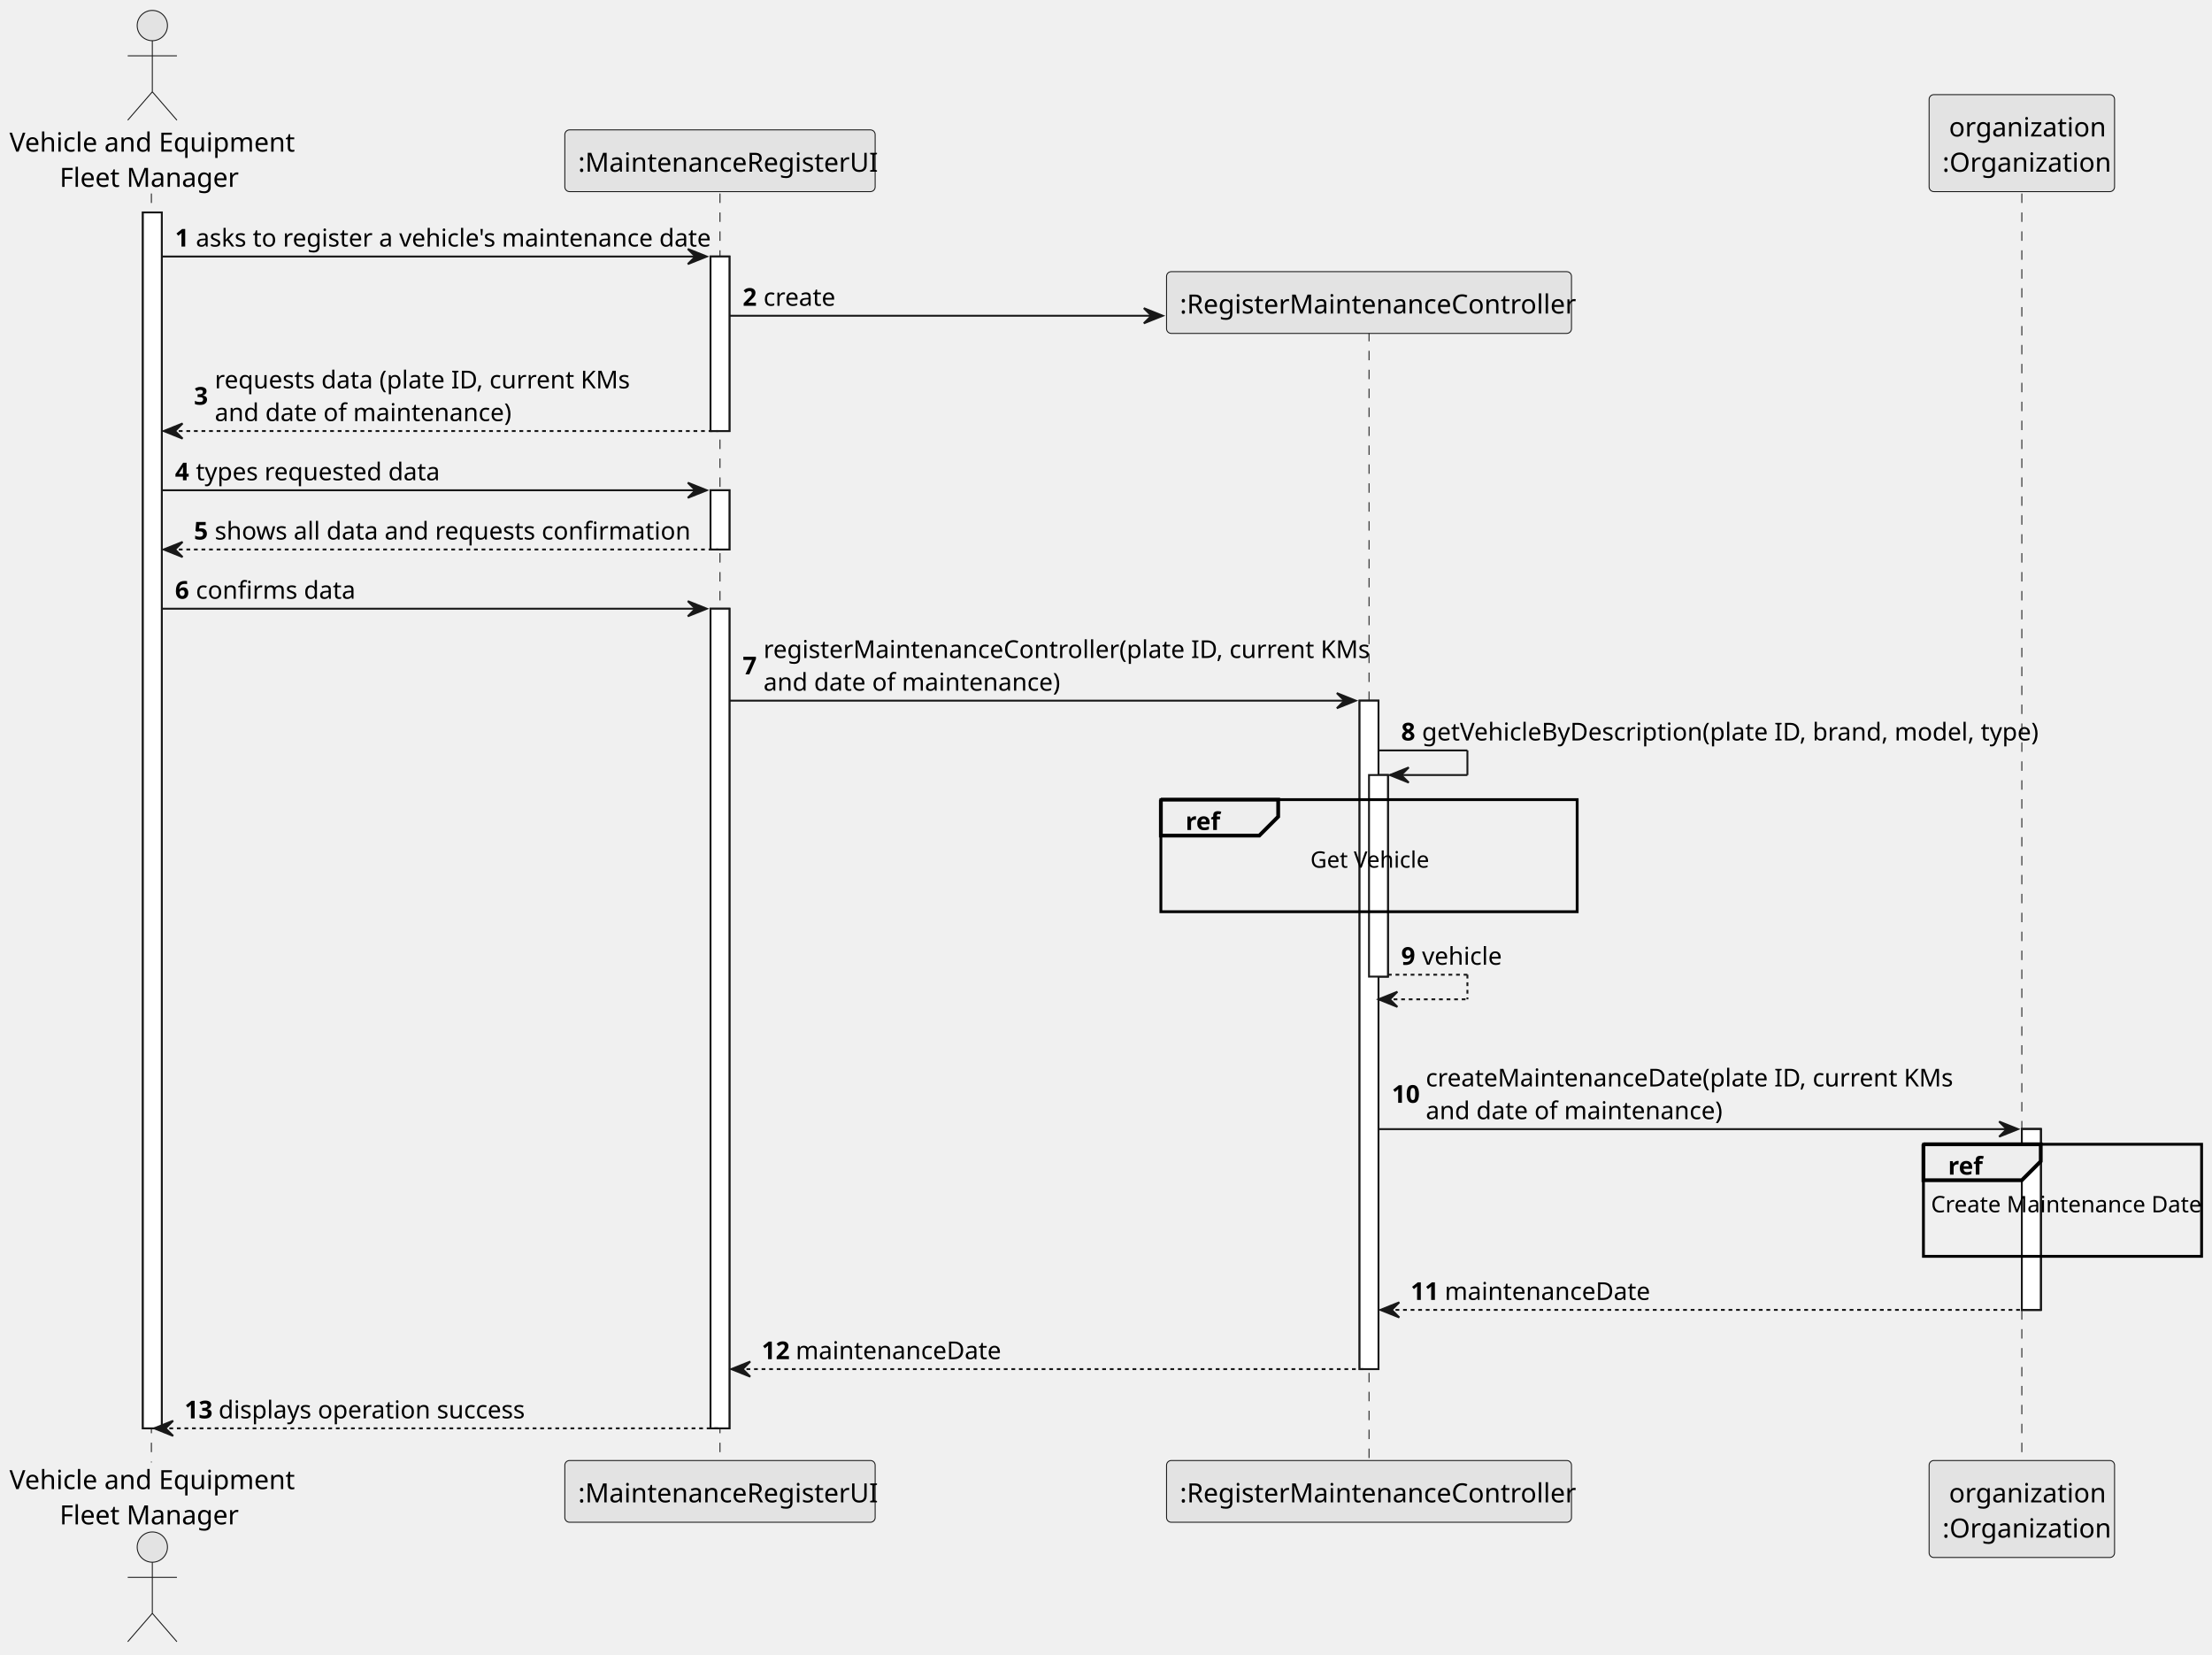
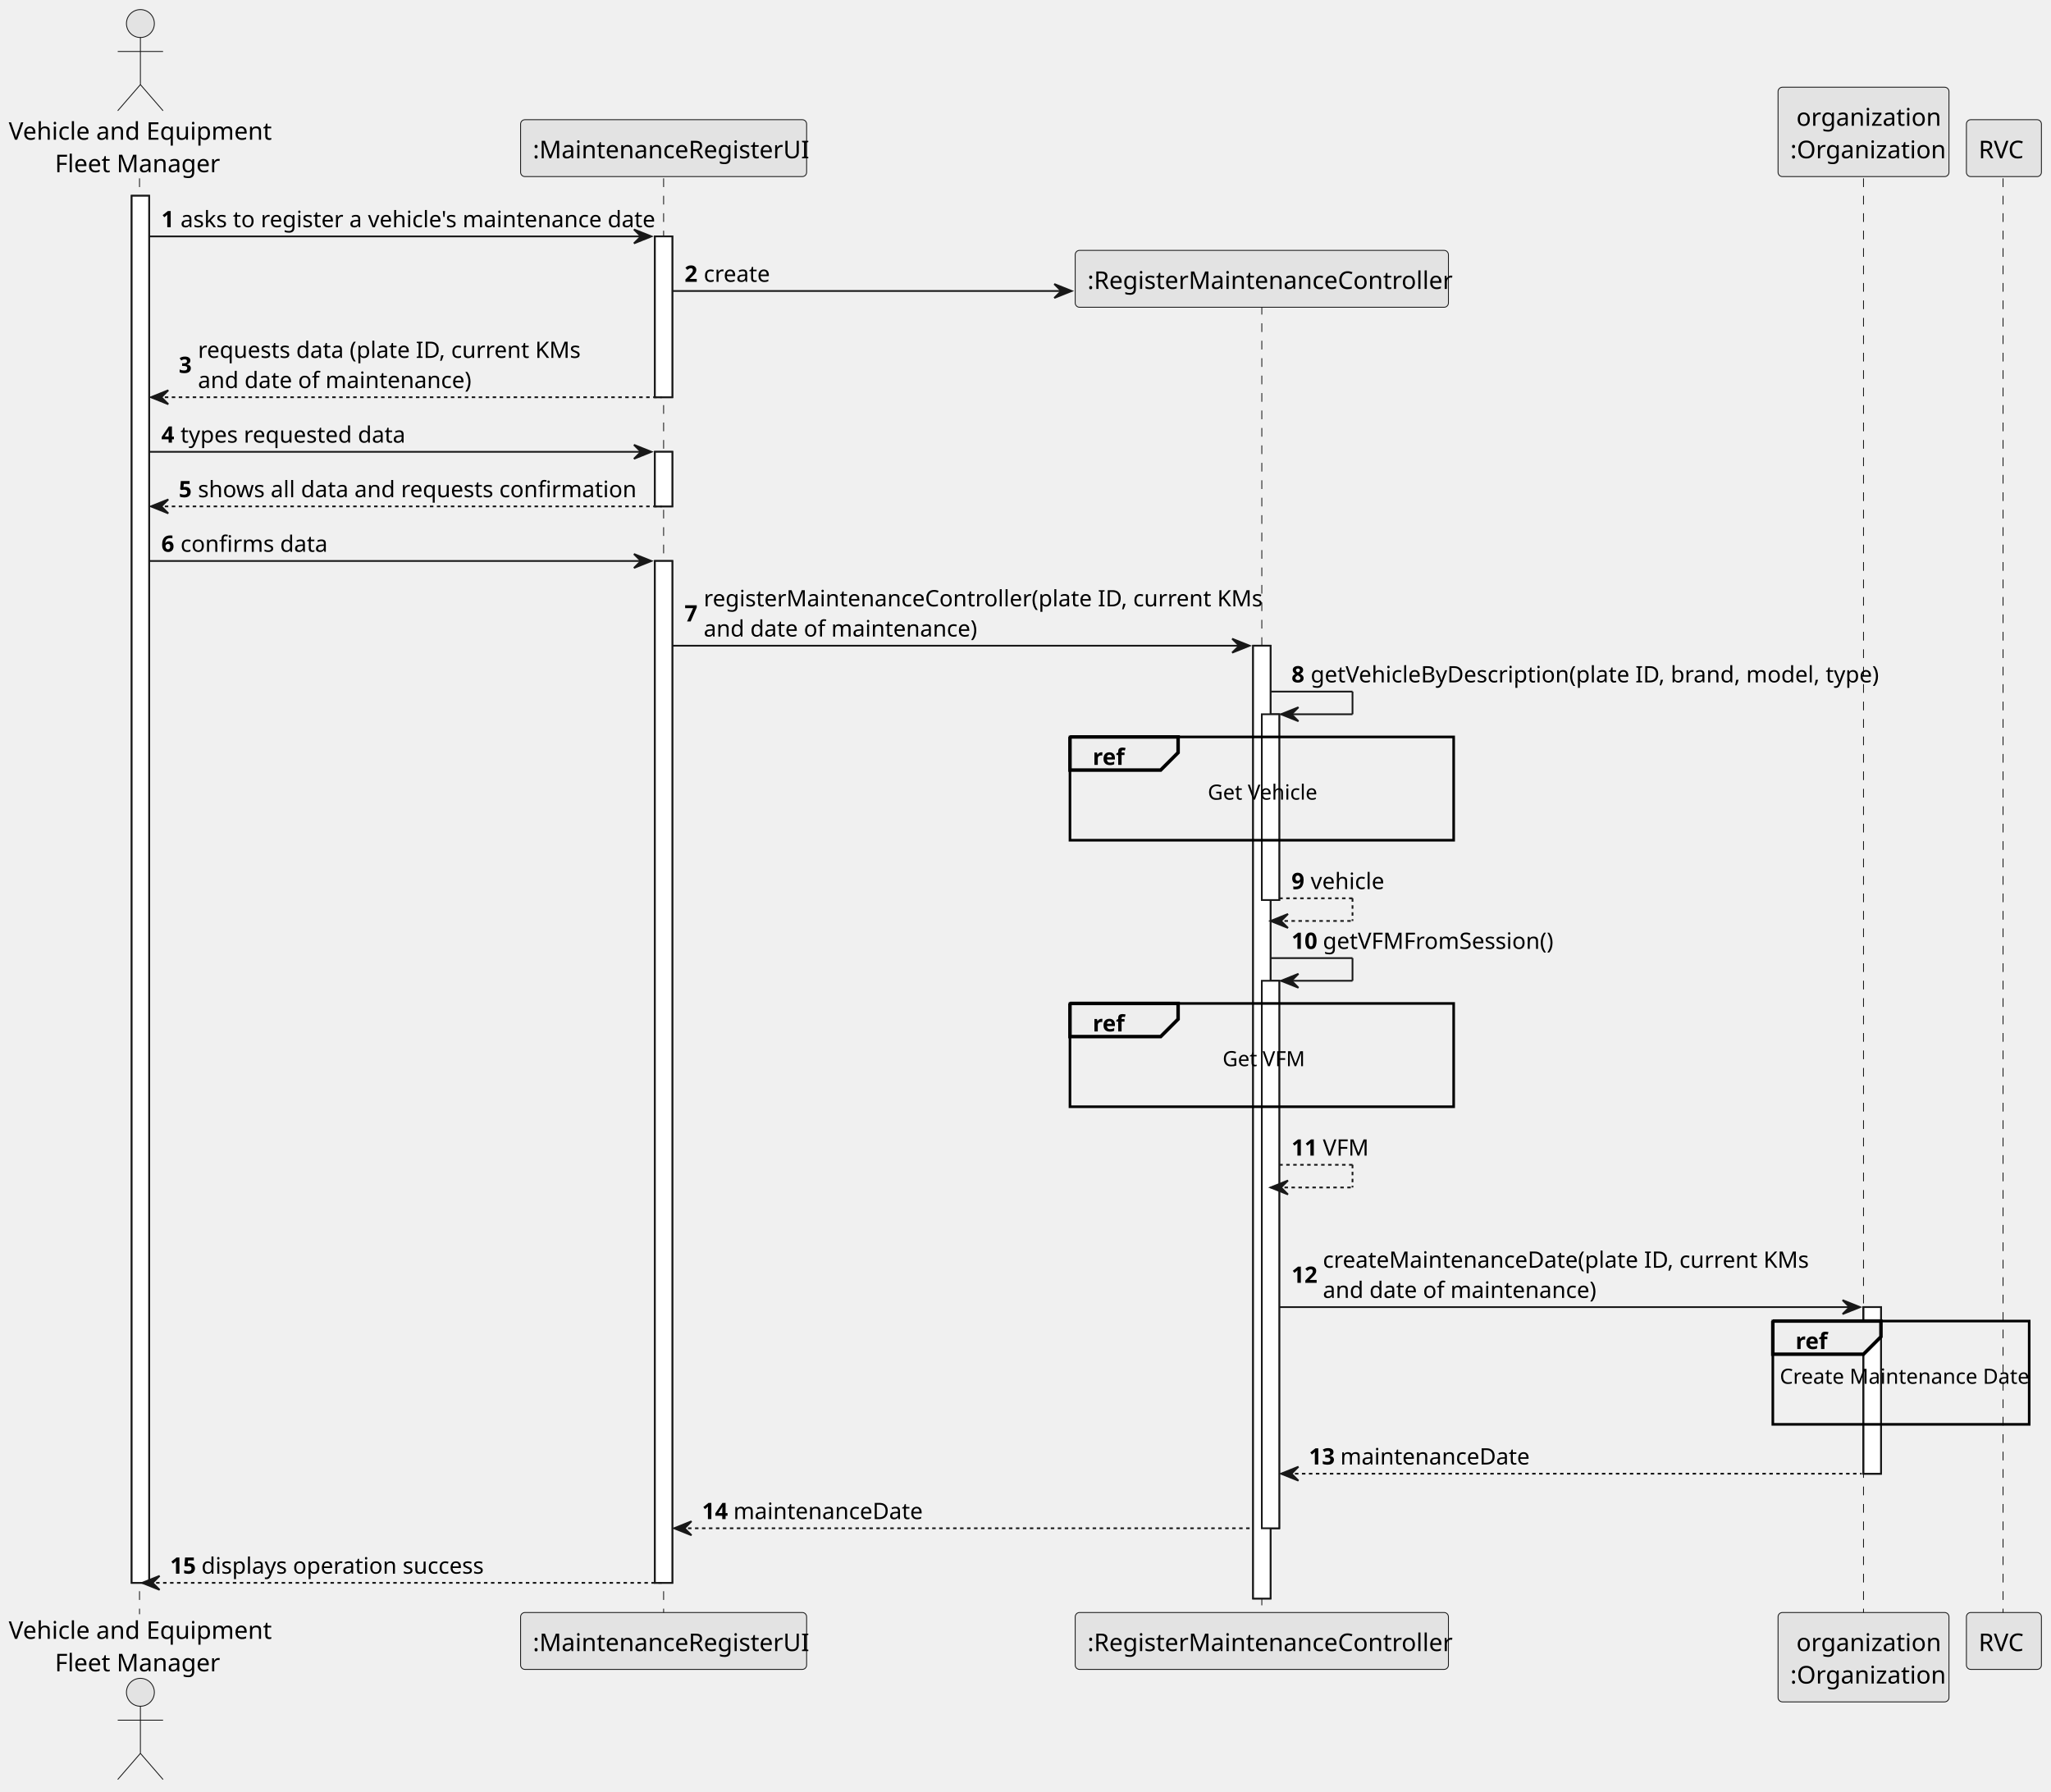
- <svg xmlns="http://www.w3.org/2000/svg" contentStyleType="text/css" height="874px" preserveAspectRatio="none" style="width:1169px;height:874px;background:#FFFFFF;" version="1.1" viewBox="0 0 1169 874" width="1169px" zoomAndPan="magnify">
+ <svg xmlns="http://www.w3.org/2000/svg" contentStyleType="text/css" height="1027px" preserveAspectRatio="none" style="width:1176px;height:1027px;background:#FFFFFF;" version="1.1" viewBox="0 0 1176 1027" width="1176px" zoomAndPan="magnify">
  <defs />
  <g>
-     <rect fill="#FFFFFF" height="642.412" style="stroke:#181818;stroke-width:1.0;" width="10" x="75.5" y="112.242" />
+     <rect fill="#FFFFFF" height="795.207" style="stroke:#181818;stroke-width:1.0;" width="10" x="75.5" y="112.242" />
    <rect fill="#FFFFFF" height="92.203" style="stroke:#181818;stroke-width:1.0;" width="10" x="375.5" y="135.533" />
    <rect fill="#FFFFFF" height="31.291" style="stroke:#181818;stroke-width:1.0;" width="10" x="375.5" y="259.027" />
-     <rect fill="#FFFFFF" height="433.045" style="stroke:#181818;stroke-width:1.0;" width="10" x="375.5" y="321.609" />
-     <rect fill="#FFFFFF" height="353.172" style="stroke:#181818;stroke-width:1.0;" width="10" x="718.5" y="370.191" />
+     <rect fill="#FFFFFF" height="585.84" style="stroke:#181818;stroke-width:1.0;" width="10" x="375.5" y="321.609" />
+     <rect fill="#FFFFFF" height="546.258" style="stroke:#181818;stroke-width:1.0;" width="10" x="718.5" y="370.191" />
    <rect fill="#FFFFFF" height="106.504" style="stroke:#181818;stroke-width:1.0;" width="10" x="723.5" y="409.482" />
-     <rect fill="#FFFFFF" height="95.504" style="stroke:#181818;stroke-width:1.0;" width="10" x="1068.5" y="596.568" />
-     <rect fill="#FFFFFF" height="95.504" style="stroke:#181818;stroke-width:1.0;" width="10" x="1068.5" y="596.568" />
-     <line style="stroke:#181818;stroke-width:0.5;stroke-dasharray:5.0,5.0;" x1="80" x2="80" y1="102.242" y2="772.654" />
-     <line style="stroke:#181818;stroke-width:0.5;stroke-dasharray:5.0,5.0;" x1="380.5" x2="380.5" y1="102.242" y2="772.654" />
-     <line style="stroke:#181818;stroke-width:0.5;stroke-dasharray:5.0,5.0;" x1="723.5" x2="723.5" y1="175.344" y2="772.654" />
-     <line style="stroke:#181818;stroke-width:0.5;stroke-dasharray:5.0,5.0;" x1="1068.5" x2="1068.5" y1="102.242" y2="772.654" />
+     <rect fill="#FFFFFF" height="313.881" style="stroke:#181818;stroke-width:1.0;" width="10" x="723.5" y="562.277" />
+     <rect fill="#FFFFFF" height="95.504" style="stroke:#181818;stroke-width:1.0;" width="10" x="1068.5" y="749.363" />
+     <rect fill="#FFFFFF" height="95.504" style="stroke:#181818;stroke-width:1.0;" width="10" x="1068.5" y="749.363" />
+     <line style="stroke:#181818;stroke-width:0.5;stroke-dasharray:5.0,5.0;" x1="80" x2="80" y1="102.242" y2="925.449" />
+     <line style="stroke:#181818;stroke-width:0.5;stroke-dasharray:5.0,5.0;" x1="380.5" x2="380.5" y1="102.242" y2="925.449" />
+     <line style="stroke:#181818;stroke-width:0.5;stroke-dasharray:5.0,5.0;" x1="723.5" x2="723.5" y1="175.344" y2="925.449" />
+     <line style="stroke:#181818;stroke-width:0.5;stroke-dasharray:5.0,5.0;" x1="1068.5" x2="1068.5" y1="102.242" y2="925.449" />
+     <line style="stroke:#181818;stroke-width:0.5;stroke-dasharray:5.0,5.0;" x1="1148.5" x2="1148.5" y1="102.242" y2="925.449" />
    <text fill="#000000" font-family="sans-serif" font-size="14" lengthAdjust="spacing" textLength="145" x="5" y="80.107">Vehicle and Equipment</text>
    <text fill="#000000" font-family="sans-serif" font-size="14" lengthAdjust="spacing" textLength="92" x="31.5" y="98.728">Fleet Manager</text>
    <ellipse cx="80.5" cy="13.5" fill="#E3E3E3" rx="8" ry="8" style="stroke:#181818;stroke-width:0.5;" />
    <path d="M80.5,21.5 L80.5,48.5 M67.5,29.5 L93.5,29.5 M80.5,48.5 L67.5,63.5 M80.5,48.5 L93.5,63.5 " fill="none" style="stroke:#181818;stroke-width:0.5;" />
-     <text fill="#000000" font-family="sans-serif" font-size="14" lengthAdjust="spacing" textLength="145" x="5" y="786.762">Vehicle and Equipment</text>
-     <text fill="#000000" font-family="sans-serif" font-size="14" lengthAdjust="spacing" textLength="92" x="31.5" y="805.383">Fleet Manager</text>
-     <ellipse cx="80.5" cy="817.396" fill="#E3E3E3" rx="8" ry="8" style="stroke:#181818;stroke-width:0.5;" />
-     <path d="M80.5,825.396 L80.5,852.396 M67.5,833.396 L93.5,833.396 M80.5,852.396 L67.5,867.396 M80.5,852.396 L93.5,867.396 " fill="none" style="stroke:#181818;stroke-width:0.5;" />
+     <text fill="#000000" font-family="sans-serif" font-size="14" lengthAdjust="spacing" textLength="145" x="5" y="939.557">Vehicle and Equipment</text>
+     <text fill="#000000" font-family="sans-serif" font-size="14" lengthAdjust="spacing" textLength="92" x="31.5" y="958.178">Fleet Manager</text>
+     <ellipse cx="80.5" cy="970.191" fill="#E3E3E3" rx="8" ry="8" style="stroke:#181818;stroke-width:0.5;" />
+     <path d="M80.5,978.191 L80.5,1005.191 M67.5,986.191 L93.5,986.191 M80.5,1005.191 L67.5,1020.191 M80.5,1005.191 L93.5,1020.191 " fill="none" style="stroke:#181818;stroke-width:0.5;" />
    <rect fill="#E3E3E3" height="32.621" rx="2.5" ry="2.5" style="stroke:#181818;stroke-width:0.5;" width="164" x="298.5" y="68.621" />
    <text fill="#000000" font-family="sans-serif" font-size="14" lengthAdjust="spacing" textLength="150" x="305.5" y="90.728">:MaintenanceRegisterUI</text>
-     <rect fill="#E3E3E3" height="32.621" rx="2.5" ry="2.5" style="stroke:#181818;stroke-width:0.5;" width="164" x="298.5" y="771.654" />
-     <text fill="#000000" font-family="sans-serif" font-size="14" lengthAdjust="spacing" textLength="150" x="305.5" y="793.762">:MaintenanceRegisterUI</text>
-     <rect fill="#E3E3E3" height="32.621" rx="2.5" ry="2.5" style="stroke:#181818;stroke-width:0.5;" width="214" x="616.5" y="771.654" />
-     <text fill="#000000" font-family="sans-serif" font-size="14" lengthAdjust="spacing" textLength="200" x="623.5" y="793.762">:RegisterMaintenanceController</text>
+     <rect fill="#E3E3E3" height="32.621" rx="2.5" ry="2.5" style="stroke:#181818;stroke-width:0.5;" width="164" x="298.5" y="924.449" />
+     <text fill="#000000" font-family="sans-serif" font-size="14" lengthAdjust="spacing" textLength="150" x="305.5" y="946.557">:MaintenanceRegisterUI</text>
+     <rect fill="#E3E3E3" height="32.621" rx="2.5" ry="2.5" style="stroke:#181818;stroke-width:0.5;" width="214" x="616.5" y="924.449" />
+     <text fill="#000000" font-family="sans-serif" font-size="14" lengthAdjust="spacing" textLength="200" x="623.5" y="946.557">:RegisterMaintenanceController</text>
    <rect fill="#E3E3E3" height="51.242" rx="2.5" ry="2.5" style="stroke:#181818;stroke-width:0.5;" width="98" x="1019.5" y="50" />
    <text fill="#000000" font-family="sans-serif" font-size="14" lengthAdjust="spacing" textLength="77" x="1030" y="72.107">organization</text>
    <text fill="#000000" font-family="sans-serif" font-size="14" lengthAdjust="spacing" textLength="84" x="1026.5" y="90.728">:Organization</text>
-     <rect fill="#E3E3E3" height="51.242" rx="2.5" ry="2.5" style="stroke:#181818;stroke-width:0.5;" width="98" x="1019.5" y="771.654" />
-     <text fill="#000000" font-family="sans-serif" font-size="14" lengthAdjust="spacing" textLength="77" x="1030" y="793.762">organization</text>
-     <text fill="#000000" font-family="sans-serif" font-size="14" lengthAdjust="spacing" textLength="84" x="1026.5" y="812.383">:Organization</text>
-     <rect fill="#FFFFFF" height="642.412" style="stroke:#181818;stroke-width:1.0;" width="10" x="75.5" y="112.242" />
+     <rect fill="#E3E3E3" height="51.242" rx="2.5" ry="2.5" style="stroke:#181818;stroke-width:0.5;" width="98" x="1019.5" y="924.449" />
+     <text fill="#000000" font-family="sans-serif" font-size="14" lengthAdjust="spacing" textLength="77" x="1030" y="946.557">organization</text>
+     <text fill="#000000" font-family="sans-serif" font-size="14" lengthAdjust="spacing" textLength="84" x="1026.5" y="965.178">:Organization</text>
+     <rect fill="#E3E3E3" height="32.621" rx="2.5" ry="2.5" style="stroke:#181818;stroke-width:0.5;" width="43" x="1127.5" y="68.621" />
+     <text fill="#000000" font-family="sans-serif" font-size="14" lengthAdjust="spacing" textLength="29" x="1134.5" y="90.728">RVC</text>
+     <rect fill="#E3E3E3" height="32.621" rx="2.5" ry="2.5" style="stroke:#181818;stroke-width:0.5;" width="43" x="1127.5" y="924.449" />
+     <text fill="#000000" font-family="sans-serif" font-size="14" lengthAdjust="spacing" textLength="29" x="1134.5" y="946.557">RVC</text>
+     <rect fill="#FFFFFF" height="795.207" style="stroke:#181818;stroke-width:1.0;" width="10" x="75.5" y="112.242" />
    <rect fill="#FFFFFF" height="92.203" style="stroke:#181818;stroke-width:1.0;" width="10" x="375.5" y="135.533" />
    <rect fill="#FFFFFF" height="31.291" style="stroke:#181818;stroke-width:1.0;" width="10" x="375.5" y="259.027" />
-     <rect fill="#FFFFFF" height="433.045" style="stroke:#181818;stroke-width:1.0;" width="10" x="375.5" y="321.609" />
-     <rect fill="#FFFFFF" height="353.172" style="stroke:#181818;stroke-width:1.0;" width="10" x="718.5" y="370.191" />
+     <rect fill="#FFFFFF" height="585.84" style="stroke:#181818;stroke-width:1.0;" width="10" x="375.5" y="321.609" />
+     <rect fill="#FFFFFF" height="546.258" style="stroke:#181818;stroke-width:1.0;" width="10" x="718.5" y="370.191" />
    <rect fill="#FFFFFF" height="106.504" style="stroke:#181818;stroke-width:1.0;" width="10" x="723.5" y="409.482" />
-     <rect fill="#FFFFFF" height="95.504" style="stroke:#181818;stroke-width:1.0;" width="10" x="1068.5" y="596.568" />
-     <rect fill="#FFFFFF" height="95.504" style="stroke:#181818;stroke-width:1.0;" width="10" x="1068.5" y="596.568" />
+     <rect fill="#FFFFFF" height="313.881" style="stroke:#181818;stroke-width:1.0;" width="10" x="723.5" y="562.277" />
+     <rect fill="#FFFFFF" height="95.504" style="stroke:#181818;stroke-width:1.0;" width="10" x="1068.5" y="749.363" />
+     <rect fill="#FFFFFF" height="95.504" style="stroke:#181818;stroke-width:1.0;" width="10" x="1068.5" y="749.363" />
    <polygon fill="#181818" points="363.5,131.533,373.5,135.533,363.5,139.533,367.5,135.533" style="stroke:#181818;stroke-width:1.0;" />
    <line style="stroke:#181818;stroke-width:1.0;" x1="85.5" x2="369.5" y1="135.533" y2="135.533" />
    <text fill="#000000" font-family="sans-serif" font-size="13" font-weight="bold" lengthAdjust="spacing" textLength="7" x="92.5" y="130.27">1</text>
    <text fill="#000000" font-family="sans-serif" font-size="13" lengthAdjust="spacing" textLength="260" x="103.5" y="130.27">asks to register a vehicle's maintenance date</text>
    <polygon fill="#181818" points="604.5,162.824,614.5,166.824,604.5,170.824,608.5,166.824" style="stroke:#181818;stroke-width:1.0;" />
    <line style="stroke:#181818;stroke-width:1.0;" x1="385.5" x2="610.5" y1="166.824" y2="166.824" />
    <text fill="#000000" font-family="sans-serif" font-size="13" font-weight="bold" lengthAdjust="spacing" textLength="7" x="392.5" y="161.561">2</text>
    <text fill="#000000" font-family="sans-serif" font-size="13" lengthAdjust="spacing" textLength="36" x="403.5" y="161.561">create</text>
    <rect fill="#E3E3E3" height="32.621" rx="2.5" ry="2.5" style="stroke:#181818;stroke-width:0.5;" width="214" x="616.5" y="143.533" />
    <text fill="#000000" font-family="sans-serif" font-size="14" lengthAdjust="spacing" textLength="200" x="623.5" y="165.641">:RegisterMaintenanceController</text>
    <polygon fill="#181818" points="96.5,223.736,86.5,227.736,96.5,231.736,92.5,227.736" style="stroke:#181818;stroke-width:1.0;" />
    <line style="stroke:#181818;stroke-width:1.0;stroke-dasharray:2.0,2.0;" x1="90.5" x2="379.5" y1="227.736" y2="227.736" />
    <text fill="#000000" font-family="sans-serif" font-size="13" font-weight="bold" lengthAdjust="spacing" textLength="7" x="102.5" y="213.828">3</text>
    <text fill="#000000" font-family="sans-serif" font-size="13" lengthAdjust="spacing" textLength="210" x="113.5" y="205.183">requests data (plate ID, current KMs</text>
    <text fill="#000000" font-family="sans-serif" font-size="13" lengthAdjust="spacing" textLength="146" x="113.5" y="222.474">and date of maintenance)</text>
    <polygon fill="#181818" points="363.5,255.027,373.5,259.027,363.5,263.027,367.5,259.027" style="stroke:#181818;stroke-width:1.0;" />
    <line style="stroke:#181818;stroke-width:1.0;" x1="85.5" x2="369.5" y1="259.027" y2="259.027" />
    <text fill="#000000" font-family="sans-serif" font-size="13" font-weight="bold" lengthAdjust="spacing" textLength="7" x="92.5" y="253.765">4</text>
    <text fill="#000000" font-family="sans-serif" font-size="13" lengthAdjust="spacing" textLength="122" x="103.5" y="253.765">types requested data</text>
    <polygon fill="#181818" points="96.5,286.318,86.5,290.318,96.5,294.318,92.5,290.318" style="stroke:#181818;stroke-width:1.0;" />
    <line style="stroke:#181818;stroke-width:1.0;stroke-dasharray:2.0,2.0;" x1="90.5" x2="379.5" y1="290.318" y2="290.318" />
    <text fill="#000000" font-family="sans-serif" font-size="13" font-weight="bold" lengthAdjust="spacing" textLength="7" x="102.5" y="285.056">5</text>
    <text fill="#000000" font-family="sans-serif" font-size="13" lengthAdjust="spacing" textLength="236" x="113.5" y="285.056">shows all data and requests confirmation</text>
    <polygon fill="#181818" points="363.5,317.609,373.5,321.609,363.5,325.609,367.5,321.609" style="stroke:#181818;stroke-width:1.0;" />
    <line style="stroke:#181818;stroke-width:1.0;" x1="85.5" x2="369.5" y1="321.609" y2="321.609" />
    <text fill="#000000" font-family="sans-serif" font-size="13" font-weight="bold" lengthAdjust="spacing" textLength="7" x="92.5" y="316.347">6</text>
    <text fill="#000000" font-family="sans-serif" font-size="13" lengthAdjust="spacing" textLength="78" x="103.5" y="316.347">confirms data</text>
    <polygon fill="#181818" points="706.5,366.191,716.5,370.191,706.5,374.191,710.5,370.191" style="stroke:#181818;stroke-width:1.0;" />
    <line style="stroke:#181818;stroke-width:1.0;" x1="385.5" x2="712.5" y1="370.191" y2="370.191" />
    <text fill="#000000" font-family="sans-serif" font-size="13" font-weight="bold" lengthAdjust="spacing" textLength="7" x="392.5" y="356.283">7</text>
    <text fill="#000000" font-family="sans-serif" font-size="13" lengthAdjust="spacing" textLength="299" x="403.5" y="347.638">registerMaintenanceController(plate ID, current KMs</text>
    <text fill="#000000" font-family="sans-serif" font-size="13" lengthAdjust="spacing" textLength="146" x="403.5" y="364.929">and date of maintenance)</text>
    <line style="stroke:#181818;stroke-width:1.0;" x1="728.5" x2="775.5" y1="396.482" y2="396.482" />
    <line style="stroke:#181818;stroke-width:1.0;" x1="775.5" x2="775.5" y1="396.482" y2="409.482" />
    <line style="stroke:#181818;stroke-width:1.0;" x1="734.5" x2="775.5" y1="409.482" y2="409.482" />
    <polygon fill="#181818" points="744.5,405.482,734.5,409.482,744.5,413.482,740.5,409.482" style="stroke:#181818;stroke-width:1.0;" />
    <text fill="#000000" font-family="sans-serif" font-size="13" font-weight="bold" lengthAdjust="spacing" textLength="7" x="740.5" y="391.22">8</text>
    <text fill="#000000" font-family="sans-serif" font-size="13" lengthAdjust="spacing" textLength="310" x="751.5" y="391.22">getVehicleByDescription(plate ID, brand, model, type)</text>
    <rect fill="none" height="59.213" style="stroke:#000000;stroke-width:1.5;" width="220" x="613.5" y="422.482" />
    <path d="M613.5,422.482 L675.5,422.482 L675.5,431.482 L665.5,441.482 L613.5,441.482 L613.5,422.482 " fill="#EEEEEE" style="stroke:#000000;stroke-width:2.0;" />
    <text fill="#000000" font-family="sans-serif" font-size="13" font-weight="bold" lengthAdjust="spacing" textLength="17" x="626.5" y="438.511">ref</text>
    <text fill="#000000" font-family="sans-serif" font-size="12" lengthAdjust="spacing" textLength="62" x="692.5" y="458.432">Get Vehicle</text>
    <text fill="#000000" font-family="sans-serif" font-size="12" lengthAdjust="spacing" textLength="3" x="722" y="474.393"> </text>
    <line style="stroke:#181818;stroke-width:1.0;stroke-dasharray:2.0,2.0;" x1="733.5" x2="775.5" y1="514.986" y2="514.986" />
    <line style="stroke:#181818;stroke-width:1.0;stroke-dasharray:2.0,2.0;" x1="775.5" x2="775.5" y1="514.986" y2="527.986" />
    <line style="stroke:#181818;stroke-width:1.0;stroke-dasharray:2.0,2.0;" x1="728.5" x2="775.5" y1="527.986" y2="527.986" />
    <polygon fill="#181818" points="738.5,523.986,728.5,527.986,738.5,531.986,734.5,527.986" style="stroke:#181818;stroke-width:1.0;" />
    <text fill="#000000" font-family="sans-serif" font-size="13" font-weight="bold" lengthAdjust="spacing" textLength="7" x="740.5" y="509.724">9</text>
    <text fill="#000000" font-family="sans-serif" font-size="13" lengthAdjust="spacing" textLength="39" x="751.5" y="509.724">vehicle</text>
-     <polygon fill="#181818" points="1056.5,592.568,1066.5,596.568,1056.5,600.568,1060.5,596.568" style="stroke:#181818;stroke-width:1.0;" />
-     <line style="stroke:#181818;stroke-width:1.0;" x1="728.5" x2="1062.5" y1="596.568" y2="596.568" />
-     <text fill="#000000" font-family="sans-serif" font-size="13" font-weight="bold" lengthAdjust="spacing" textLength="14" x="735.5" y="582.66">10</text>
-     <text fill="#000000" font-family="sans-serif" font-size="13" lengthAdjust="spacing" textLength="264" x="753.5" y="574.015">createMaintenanceDate(plate ID, current KMs</text>
-     <text fill="#000000" font-family="sans-serif" font-size="13" lengthAdjust="spacing" textLength="146" x="753.5" y="591.306">and date of maintenance)</text>
-     <rect fill="none" height="59.213" style="stroke:#000000;stroke-width:1.5;" width="147" x="1016.5" y="604.568" />
-     <path d="M1016.5,604.568 L1078.5,604.568 L1078.5,613.568 L1068.5,623.568 L1016.5,623.568 L1016.5,604.568 " fill="#EEEEEE" style="stroke:#000000;stroke-width:2.0;" />
-     <text fill="#000000" font-family="sans-serif" font-size="13" font-weight="bold" lengthAdjust="spacing" textLength="17" x="1029.5" y="620.597">ref</text>
-     <text fill="#000000" font-family="sans-serif" font-size="12" lengthAdjust="spacing" textLength="139" x="1020.5" y="640.518">Create Maintenance Date</text>
-     <text fill="#000000" font-family="sans-serif" font-size="12" lengthAdjust="spacing" textLength="3" x="1088.5" y="656.479"> </text>
-     <polygon fill="#181818" points="739.5,688.072,729.5,692.072,739.5,696.072,735.5,692.072" style="stroke:#181818;stroke-width:1.0;" />
-     <line style="stroke:#181818;stroke-width:1.0;stroke-dasharray:2.0,2.0;" x1="733.5" x2="1067.5" y1="692.072" y2="692.072" />
-     <text fill="#000000" font-family="sans-serif" font-size="13" font-weight="bold" lengthAdjust="spacing" textLength="14" x="745.5" y="686.81">11</text>
-     <text fill="#000000" font-family="sans-serif" font-size="13" lengthAdjust="spacing" textLength="101" x="763.5" y="686.81">maintenanceDate</text>
-     <polygon fill="#181818" points="396.5,719.363,386.5,723.363,396.5,727.363,392.5,723.363" style="stroke:#181818;stroke-width:1.0;" />
-     <line style="stroke:#181818;stroke-width:1.0;stroke-dasharray:2.0,2.0;" x1="390.5" x2="722.5" y1="723.363" y2="723.363" />
-     <text fill="#000000" font-family="sans-serif" font-size="13" font-weight="bold" lengthAdjust="spacing" textLength="14" x="402.5" y="718.101">12</text>
-     <text fill="#000000" font-family="sans-serif" font-size="13" lengthAdjust="spacing" textLength="101" x="420.5" y="718.101">maintenanceDate</text>
-     <polygon fill="#181818" points="91.5,750.654,81.5,754.654,91.5,758.654,87.5,754.654" style="stroke:#181818;stroke-width:1.0;" />
-     <line style="stroke:#181818;stroke-width:1.0;stroke-dasharray:2.0,2.0;" x1="85.5" x2="379.5" y1="754.654" y2="754.654" />
-     <text fill="#000000" font-family="sans-serif" font-size="13" font-weight="bold" lengthAdjust="spacing" textLength="14" x="97.5" y="749.392">13</text>
-     <text fill="#000000" font-family="sans-serif" font-size="13" lengthAdjust="spacing" textLength="158" x="115.5" y="749.392">displays operation success</text>
+     <line style="stroke:#181818;stroke-width:1.0;" x1="728.5" x2="775.5" y1="549.277" y2="549.277" />
+     <line style="stroke:#181818;stroke-width:1.0;" x1="775.5" x2="775.5" y1="549.277" y2="562.277" />
+     <line style="stroke:#181818;stroke-width:1.0;" x1="734.5" x2="775.5" y1="562.277" y2="562.277" />
+     <polygon fill="#181818" points="744.5,558.277,734.5,562.277,744.5,566.277,740.5,562.277" style="stroke:#181818;stroke-width:1.0;" />
+     <text fill="#000000" font-family="sans-serif" font-size="13" font-weight="bold" lengthAdjust="spacing" textLength="14" x="740.5" y="544.015">10</text>
+     <text fill="#000000" font-family="sans-serif" font-size="13" lengthAdjust="spacing" textLength="131" x="758.5" y="544.015">getVFMFromSession()</text>
+     <rect fill="none" height="59.213" style="stroke:#000000;stroke-width:1.5;" width="220" x="613.5" y="575.277" />
+     <path d="M613.5,575.277 L675.5,575.277 L675.5,584.277 L665.5,594.277 L613.5,594.277 L613.5,575.277 " fill="#EEEEEE" style="stroke:#000000;stroke-width:2.0;" />
+     <text fill="#000000" font-family="sans-serif" font-size="13" font-weight="bold" lengthAdjust="spacing" textLength="17" x="626.5" y="591.306">ref</text>
+     <text fill="#000000" font-family="sans-serif" font-size="12" lengthAdjust="spacing" textLength="45" x="701" y="611.227">Get VFM</text>
+     <text fill="#000000" font-family="sans-serif" font-size="12" lengthAdjust="spacing" textLength="3" x="722" y="627.188"> </text>
+     <line style="stroke:#181818;stroke-width:1.0;stroke-dasharray:2.0,2.0;" x1="733.5" x2="775.5" y1="667.781" y2="667.781" />
+     <line style="stroke:#181818;stroke-width:1.0;stroke-dasharray:2.0,2.0;" x1="775.5" x2="775.5" y1="667.781" y2="680.781" />
+     <line style="stroke:#181818;stroke-width:1.0;stroke-dasharray:2.0,2.0;" x1="728.5" x2="775.5" y1="680.781" y2="680.781" />
+     <polygon fill="#181818" points="738.5,676.781,728.5,680.781,738.5,684.781,734.5,680.781" style="stroke:#181818;stroke-width:1.0;" />
+     <text fill="#000000" font-family="sans-serif" font-size="13" font-weight="bold" lengthAdjust="spacing" textLength="14" x="740.5" y="662.519">11</text>
+     <text fill="#000000" font-family="sans-serif" font-size="13" lengthAdjust="spacing" textLength="28" x="758.5" y="662.519">VFM</text>
+     <polygon fill="#181818" points="1056.5,745.363,1066.5,749.363,1056.5,753.363,1060.5,749.363" style="stroke:#181818;stroke-width:1.0;" />
+     <line style="stroke:#181818;stroke-width:1.0;" x1="733.5" x2="1062.5" y1="749.363" y2="749.363" />
+     <text fill="#000000" font-family="sans-serif" font-size="13" font-weight="bold" lengthAdjust="spacing" textLength="14" x="740.5" y="735.455">12</text>
+     <text fill="#000000" font-family="sans-serif" font-size="13" lengthAdjust="spacing" textLength="264" x="758.5" y="726.81">createMaintenanceDate(plate ID, current KMs</text>
+     <text fill="#000000" font-family="sans-serif" font-size="13" lengthAdjust="spacing" textLength="146" x="758.5" y="744.101">and date of maintenance)</text>
+     <rect fill="none" height="59.213" style="stroke:#000000;stroke-width:1.5;" width="147" x="1016.5" y="757.363" />
+     <path d="M1016.5,757.363 L1078.5,757.363 L1078.5,766.363 L1068.5,776.363 L1016.5,776.363 L1016.5,757.363 " fill="#EEEEEE" style="stroke:#000000;stroke-width:2.0;" />
+     <text fill="#000000" font-family="sans-serif" font-size="13" font-weight="bold" lengthAdjust="spacing" textLength="17" x="1029.5" y="773.392">ref</text>
+     <text fill="#000000" font-family="sans-serif" font-size="12" lengthAdjust="spacing" textLength="139" x="1020.5" y="793.312">Create Maintenance Date</text>
+     <text fill="#000000" font-family="sans-serif" font-size="12" lengthAdjust="spacing" textLength="3" x="1088.5" y="809.273"> </text>
+     <polygon fill="#181818" points="744.5,840.867,734.5,844.867,744.5,848.867,740.5,844.867" style="stroke:#181818;stroke-width:1.0;" />
+     <line style="stroke:#181818;stroke-width:1.0;stroke-dasharray:2.0,2.0;" x1="738.5" x2="1067.5" y1="844.867" y2="844.867" />
+     <text fill="#000000" font-family="sans-serif" font-size="13" font-weight="bold" lengthAdjust="spacing" textLength="14" x="750.5" y="839.605">13</text>
+     <text fill="#000000" font-family="sans-serif" font-size="13" lengthAdjust="spacing" textLength="101" x="768.5" y="839.605">maintenanceDate</text>
+     <polygon fill="#181818" points="396.5,872.158,386.5,876.158,396.5,880.158,392.5,876.158" style="stroke:#181818;stroke-width:1.0;" />
+     <line style="stroke:#181818;stroke-width:1.0;stroke-dasharray:2.0,2.0;" x1="390.5" x2="717.5" y1="876.158" y2="876.158" />
+     <text fill="#000000" font-family="sans-serif" font-size="13" font-weight="bold" lengthAdjust="spacing" textLength="14" x="402.5" y="870.895">14</text>
+     <text fill="#000000" font-family="sans-serif" font-size="13" lengthAdjust="spacing" textLength="101" x="420.5" y="870.895">maintenanceDate</text>
+     <polygon fill="#181818" points="91.5,903.449,81.5,907.449,91.5,911.449,87.5,907.449" style="stroke:#181818;stroke-width:1.0;" />
+     <line style="stroke:#181818;stroke-width:1.0;stroke-dasharray:2.0,2.0;" x1="85.5" x2="379.5" y1="907.449" y2="907.449" />
+     <text fill="#000000" font-family="sans-serif" font-size="13" font-weight="bold" lengthAdjust="spacing" textLength="14" x="97.5" y="902.187">15</text>
+     <text fill="#000000" font-family="sans-serif" font-size="13" lengthAdjust="spacing" textLength="158" x="115.5" y="902.187">displays operation success</text>
  </g>
</svg>
